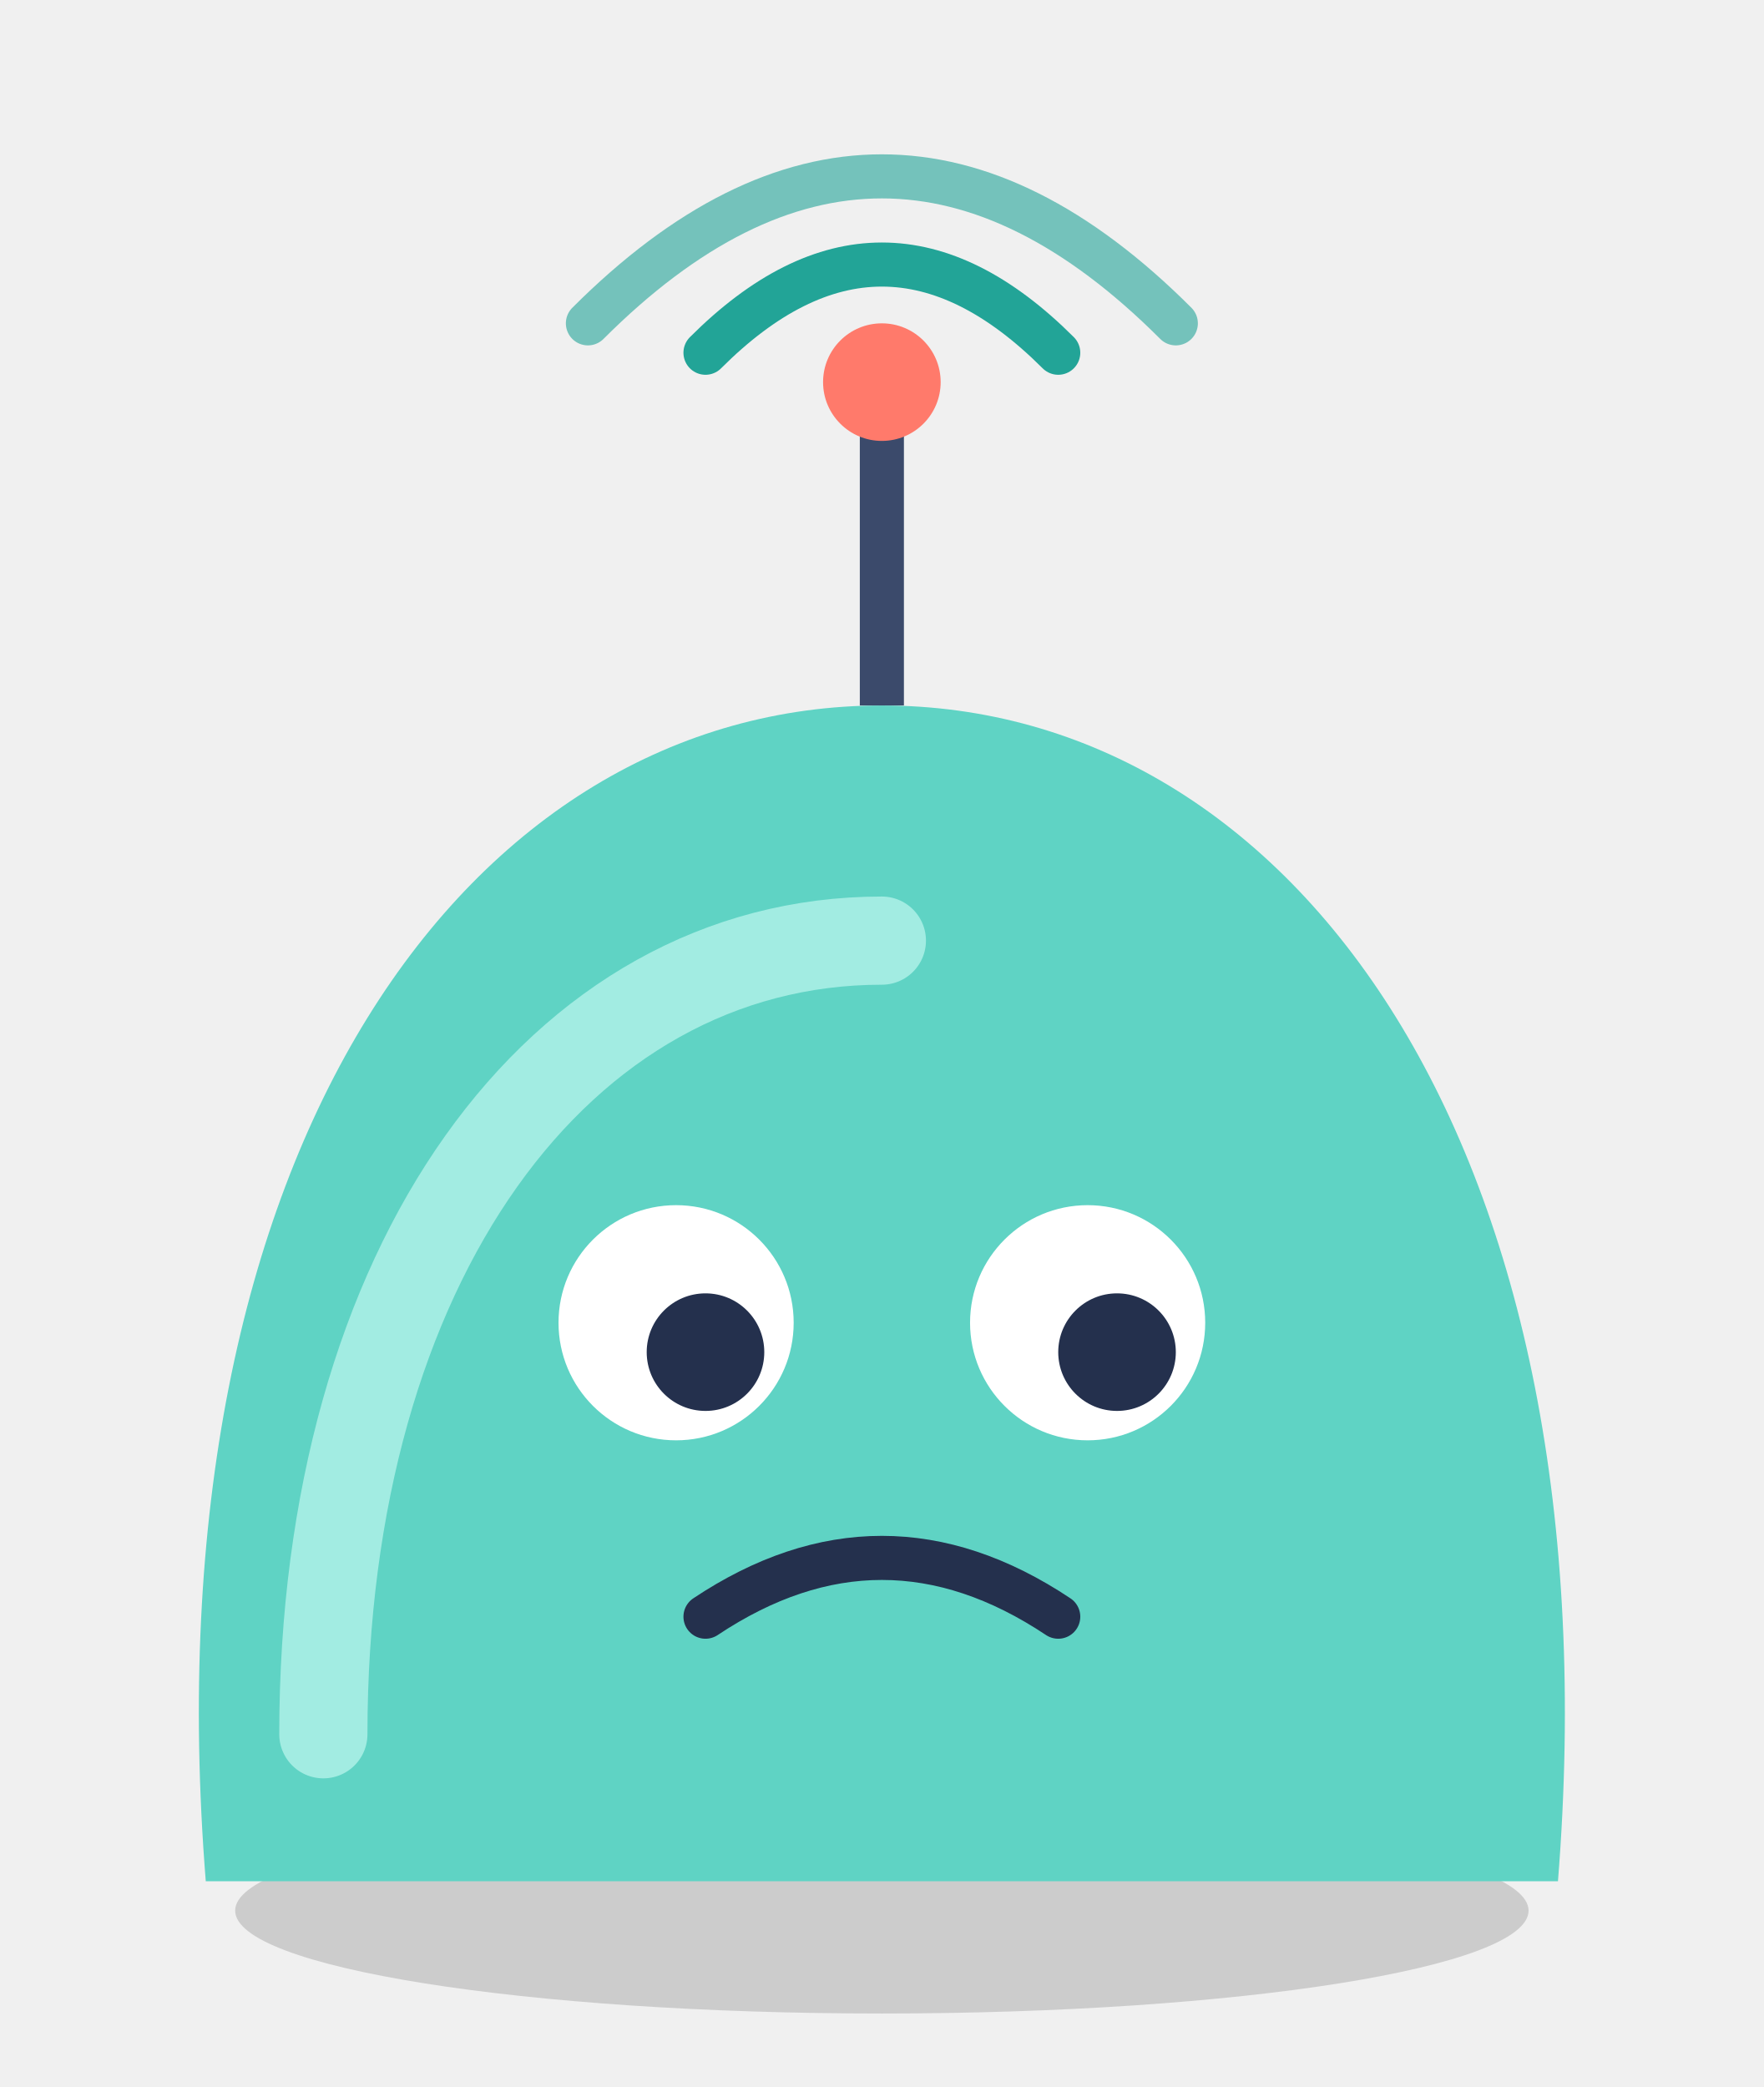
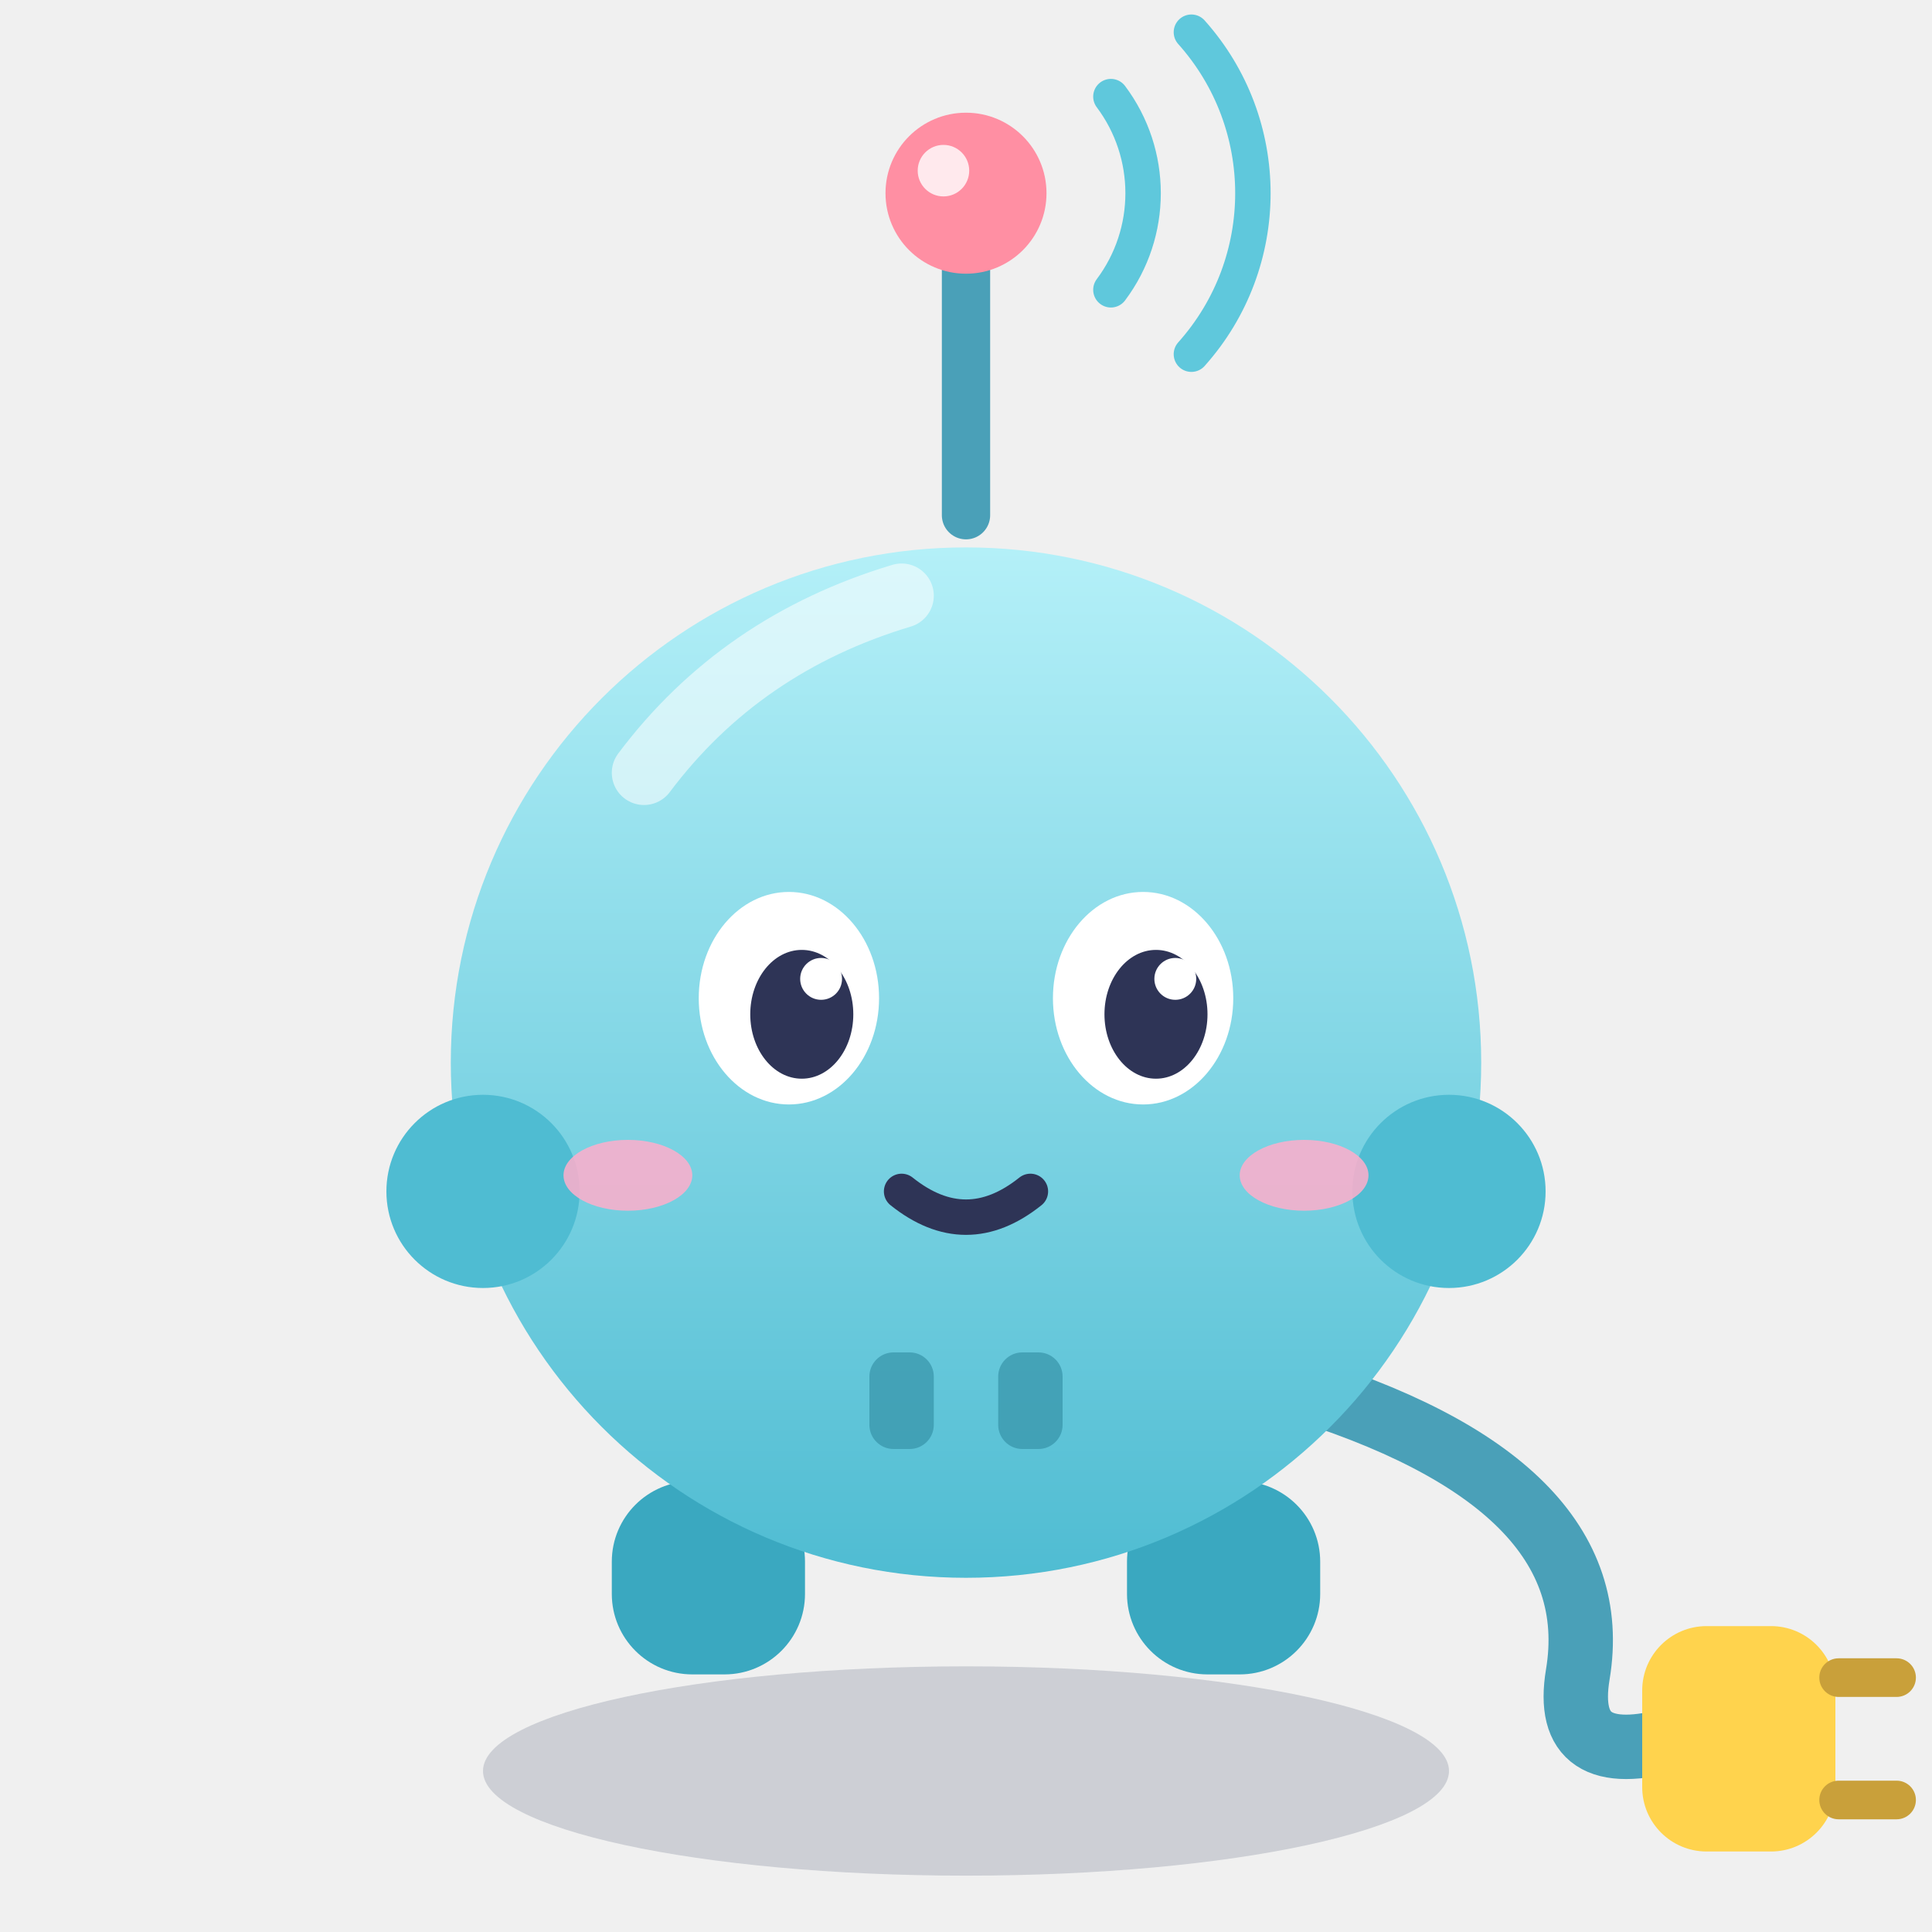
- <svg xmlns="http://www.w3.org/2000/svg" viewBox="0 -18 120 142" width="120" height="142">
-   <ellipse cx="60" cy="112" rx="44" ry="7" fill="#000000" opacity="0.15" />
-   <path d="M14 110 C10 60 32 30 60 30 C88 30 110 60 106 110 Z" fill="#5fd3c4" />
-   <path d="M22 100 C22 68 38 46 60 46" stroke="#a2ece2" stroke-width="6" fill="none" stroke-linecap="round" />
-   <circle cx="46" cy="72" r="8" fill="#ffffff" />
-   <circle cx="74" cy="72" r="8" fill="#ffffff" />
-   <circle cx="48" cy="74" r="4" fill="#24304d" />
-   <circle cx="76" cy="74" r="4" fill="#24304d" />
-   <path d="M48 92 Q60 84 72 92" stroke="#24304d" stroke-width="3" fill="none" stroke-linecap="round" />
-   <line x1="60" y1="30" x2="60" y2="10" stroke="#3b4a6b" stroke-width="3" />
-   <circle cx="60" cy="8" r="4" fill="#ff7a6b" />
-   <path d="M48 6 Q60 -6 72 6" stroke="#22a497" stroke-width="3" fill="none" stroke-linecap="round" />
-   <path d="M40 4 Q60 -16 80 4" stroke="#22a497" stroke-width="3" fill="none" stroke-linecap="round" opacity="0.6" />
+ <svg xmlns="http://www.w3.org/2000/svg" viewBox="0 0 120 120" width="120" height="120">
+   <defs>
+     <linearGradient id="g0" x1="0" y1="0" x2="0" y2="1">
+       <stop offset="0" stop-color="#b4f0f8" />
+       <stop offset="1" stop-color="#4fbcd2" />
+     </linearGradient>
+   </defs>
+   <ellipse cx="60" cy="110" rx="30" ry="6.5" fill="#2a3a5a" opacity="0.18" />
+   <path d="M80 86 Q100 92 98 104 Q97 110 104 108" fill="none" stroke="#4aa0b8" stroke-width="4" stroke-linecap="round" stroke-linejoin="round" />
+   <rect x="102" y="101" width="12" height="14" rx="4" fill="#ffd34d" />
+   <rect x="113" y="103" width="6" height="2.4" rx="1.2" fill="#c9a03a" />
+   <rect x="113" y="110.6" width="6" height="2.4" rx="1.2" fill="#c9a03a" />
+   <path d="M60 32 L60 12" fill="none" stroke="#4aa0b8" stroke-width="3" stroke-linecap="round" stroke-linejoin="round" />
+   <circle cx="60" cy="12" r="5" fill="#ff8fa3" />
+   <circle cx="58.6" cy="10.6" r="1.6" fill="#fff" opacity="0.8" />
+   <path d="M69 6 a10 10 0 0 1 0 12 M74 2 a15 15 0 0 1 0 20" fill="none" stroke="#5fc8dc" stroke-width="2.2" stroke-linecap="round" stroke-linejoin="round" />
+   <rect x="38" y="92" width="12" height="12" rx="5" fill="#3aa8c0" />
+   <rect x="70" y="92" width="12" height="12" rx="5" fill="#3aa8c0" />
+   <circle cx="60" cy="66" r="32" fill="url(#g0)" />
+   <circle cx="30" cy="74" r="6" fill="#4fbcd2" />
+   <circle cx="90" cy="74" r="6" fill="#4fbcd2" />
+   <path d="M40 48 Q46 40 56 37" fill="none" stroke="#fff" stroke-width="4" stroke-linecap="round" stroke-linejoin="round" opacity="0.55" />
+   <ellipse cx="49" cy="62" rx="5.6" ry="6.6" fill="#fff" />
+   <ellipse cx="49.8" cy="63" rx="3.2" ry="4" fill="#2e3456" />
+   <circle cx="51" cy="60.8" r="1.3" fill="#fff" />
+   <ellipse cx="71" cy="62" rx="5.6" ry="6.6" fill="#fff" />
+   <ellipse cx="71.8" cy="63" rx="3.2" ry="4" fill="#2e3456" />
+   <circle cx="73" cy="60.8" r="1.3" fill="#fff" />
+   <ellipse cx="39" cy="73" rx="4" ry="2.2" fill="#ffaecb" opacity="0.85" />
+   <ellipse cx="81" cy="73" rx="4" ry="2.2" fill="#ffaecb" opacity="0.85" />
+   <path d="M56 74 q4 3.2 8 0" fill="none" stroke="#2e3456" stroke-width="2.2" stroke-linecap="round" stroke-linejoin="round" />
+   <rect x="54" y="84" width="4" height="6" rx="1.5" fill="#2e8aa0" opacity="0.6" />
+   <rect x="62" y="84" width="4" height="6" rx="1.5" fill="#2e8aa0" opacity="0.6" />
</svg>
